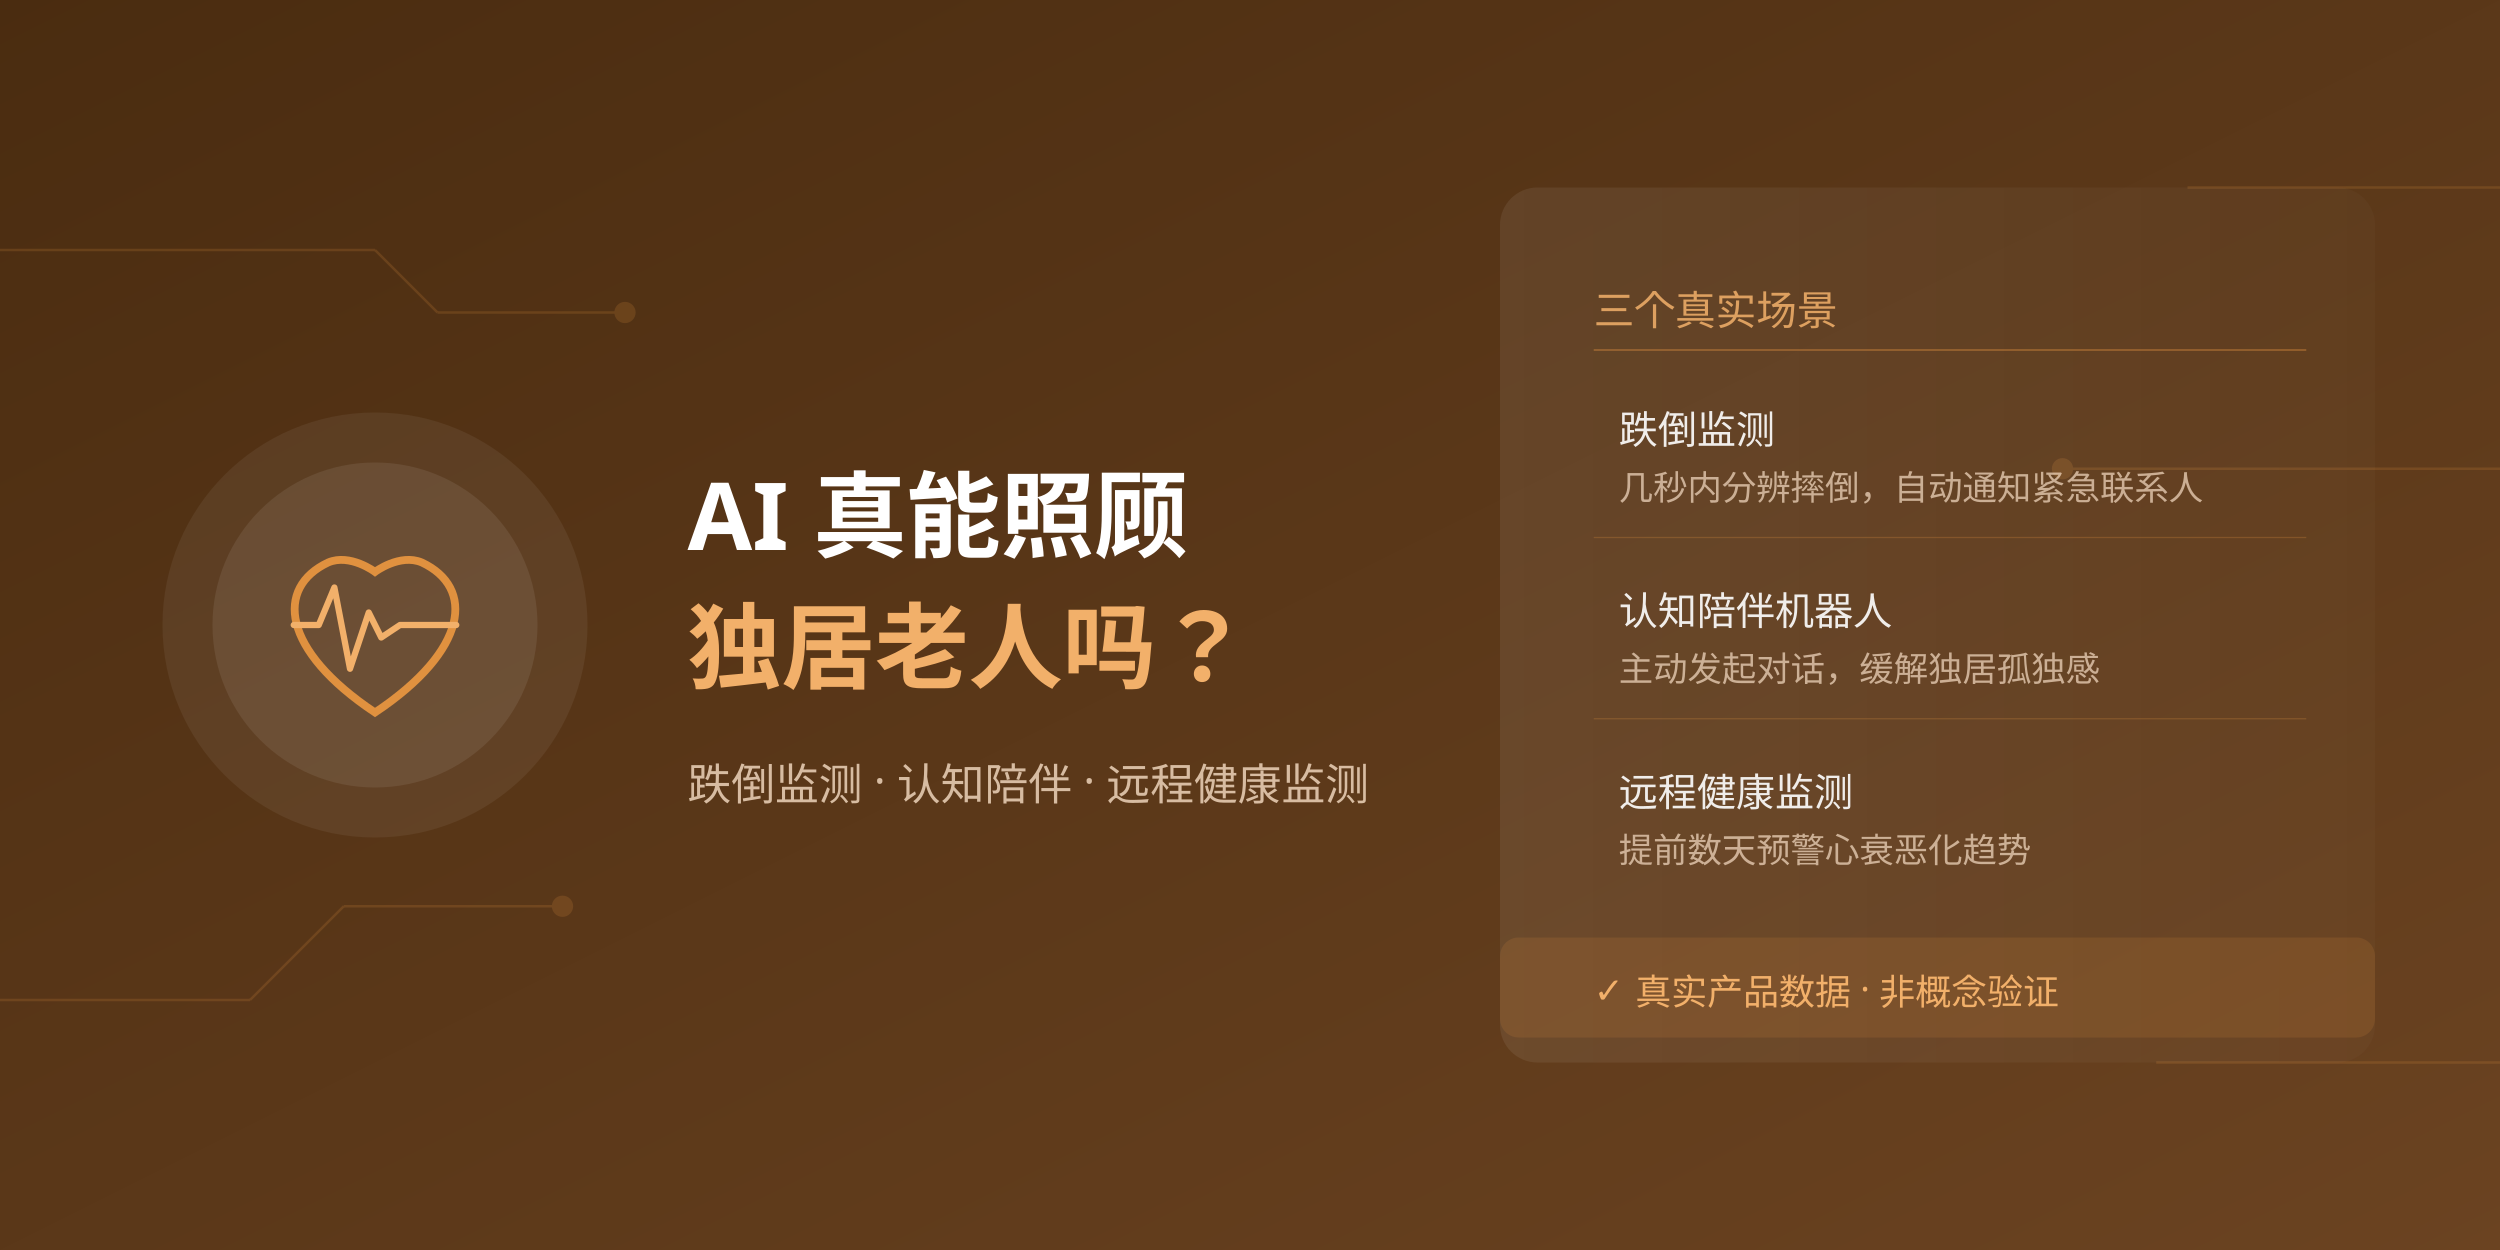
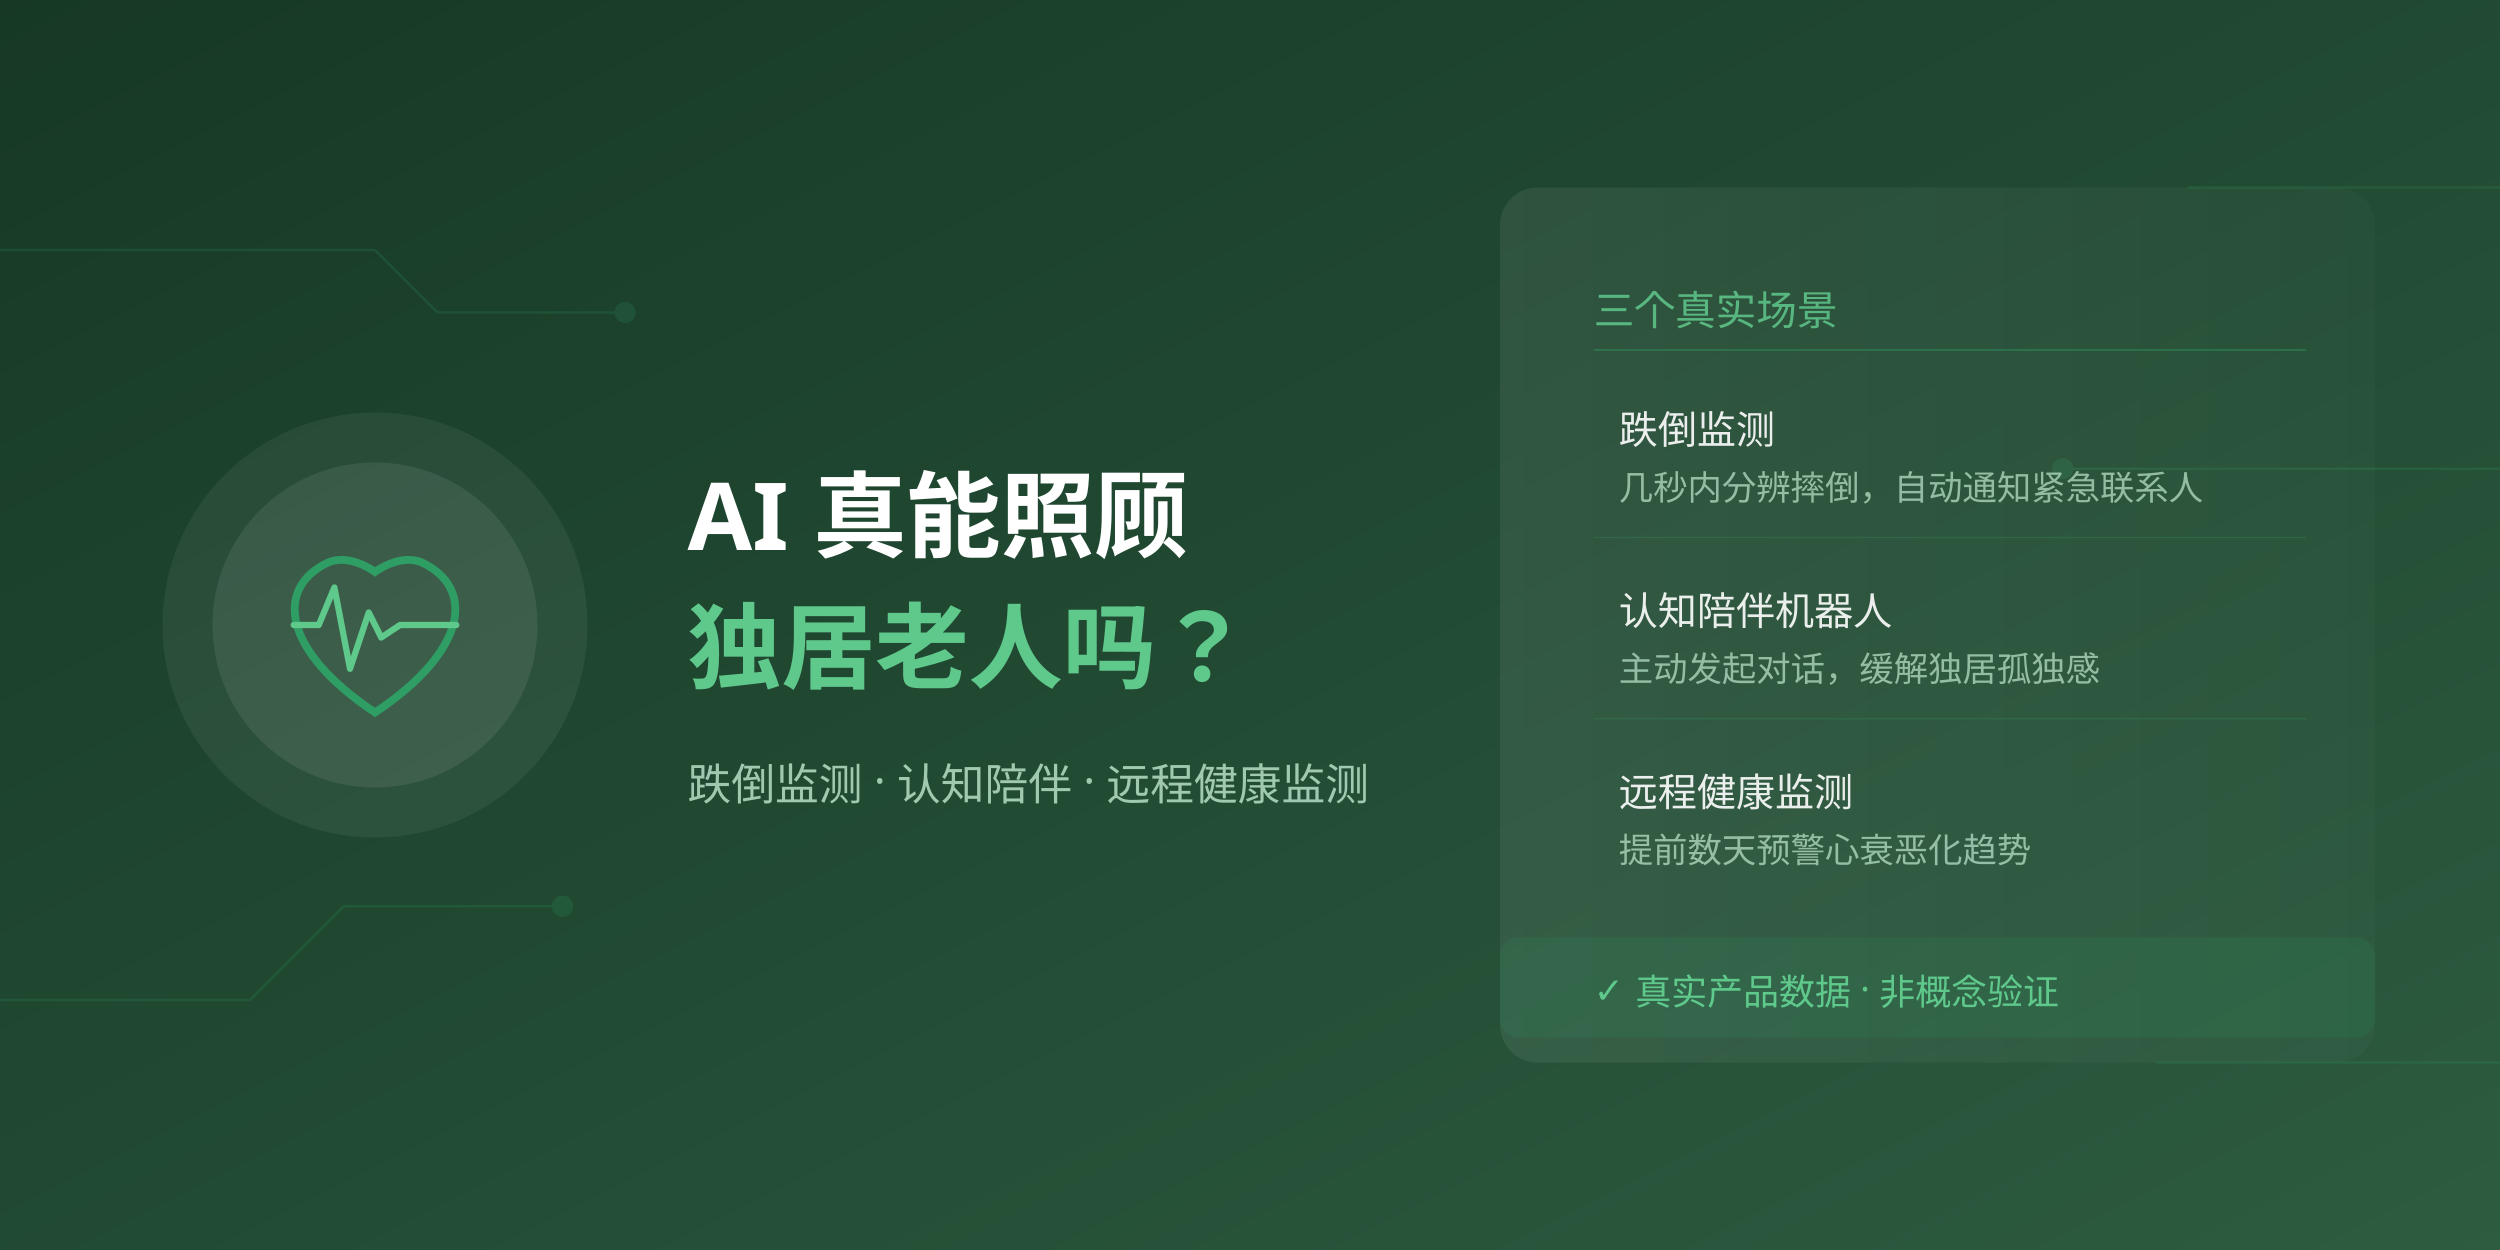
<svg xmlns="http://www.w3.org/2000/svg" width="800" height="400" viewBox="0 0 800 400">
  <defs>
    <linearGradient id="bg" x1="0%" y1="0%" x2="100%" y2="100%">
-       <stop offset="0%" style="stop-color:#4a2c10;stop-opacity:1" />
-       <stop offset="100%" style="stop-color:#6b4321;stop-opacity:1" />
+       <stop offset="0%" style="stop-color:#163825;stop-opacity:1" />
+       <stop offset="100%" style="stop-color:#2d5c40;stop-opacity:1" />
    </linearGradient>
    <linearGradient id="panel" x1="0%" y1="0%" x2="100%" y2="0%">
      <stop offset="0%" style="stop-color:#ffffff;stop-opacity:0.07" />
      <stop offset="100%" style="stop-color:#ffffff;stop-opacity:0.02" />
    </linearGradient>
  </defs>
  <rect width="800" height="400" fill="url(#bg)" />
-   <g stroke="#e0913f" stroke-width="0.8" opacity="0.18">
+   <g stroke="#2f9e64" stroke-width="0.8" opacity="0.18">
    <line x1="0" y1="80" x2="120" y2="80" />
    <line x1="120" y1="80" x2="140" y2="100" />
    <line x1="140" y1="100" x2="200" y2="100" />
-     <circle cx="200" cy="100" r="3" fill="#e0913f" />
+     <circle cx="200" cy="100" r="3" fill="#2f9e64" />
    <line x1="0" y1="320" x2="80" y2="320" />
    <line x1="80" y1="320" x2="110" y2="290" />
    <line x1="110" y1="290" x2="180" y2="290" />
-     <circle cx="180" cy="290" r="3" fill="#e0913f" />
+     <circle cx="180" cy="290" r="3" fill="#2f9e64" />
    <line x1="700" y1="60" x2="800" y2="60" />
    <line x1="690" y1="340" x2="800" y2="340" />
    <line x1="660" y1="150" x2="800" y2="150" />
-     <circle cx="660" cy="150" r="3" fill="#e0913f" />
+     <circle cx="660" cy="150" r="3" fill="#2f9e64" />
  </g>
  <circle cx="120" cy="200" r="68" fill="#ffffff" fill-opacity="0.06" />
  <circle cx="120" cy="200" r="52" fill="#ffffff" fill-opacity="0.08" />
-   <path d="M120 228 C90 208 88 188 105 180 C112 177 120 183 120 183 C120 183 128 177 135 180 C152 188 150 208 120 228Z" fill="none" stroke="#e0913f" stroke-width="2.5" />
-   <polyline points="94,200 102,200 107,188 112,214 118,196 122,204 128,200 146,200" fill="none" stroke="#f2b06a" stroke-width="2" stroke-linejoin="round" stroke-linecap="round" />
+   <path d="M120 228 C90 208 88 188 105 180 C112 177 120 183 120 183 C120 183 128 177 135 180 C152 188 150 208 120 228Z" fill="none" stroke="#2f9e64" stroke-width="2.5" />
+   <polyline points="94,200 102,200 107,188 112,214 118,196 122,204 128,200 146,200" fill="none" stroke="#5fc98c" stroke-width="2" stroke-linejoin="round" stroke-linecap="round" />
  <rect x="480" y="60" width="280" height="280" rx="12" fill="url(#panel)" />
-   <text x="510" y="104" font-family="'PingFang SC','Microsoft YaHei',sans-serif" font-size="13" fill="#f2b06a" opacity="0.85">三个真实场景</text>
-   <line x1="510" y1="112" x2="738" y2="112" stroke="#e0913f" stroke-width="0.6" opacity="0.4" />
+   <text x="510" y="104" font-family="'PingFang SC','Microsoft YaHei',sans-serif" font-size="13" fill="#5fc98c" opacity="0.85">三个真实场景</text>
+   <line x1="510" y1="112" x2="738" y2="112" stroke="#2f9e64" stroke-width="0.6" opacity="0.4" />
  <text x="518" y="142" font-family="'PingFang SC','Microsoft YaHei',sans-serif" font-size="12.5" fill="#ffffff" opacity="0.9">跌倒监测</text>
-   <text x="518" y="160" font-family="'PingFang SC','Microsoft YaHei',sans-serif" font-size="11" fill="#f6ddc4" opacity="0.7">几秒内分辨摔倒，自动通知紧急联系人</text>
-   <line x1="510" y1="172" x2="738" y2="172" stroke="#e0913f" stroke-width="0.4" opacity="0.25" />
+   <text x="518" y="160" font-family="'PingFang SC','Microsoft YaHei',sans-serif" font-size="11" fill="#bfe8cf" opacity="0.7">几秒内分辨摔倒，自动通知紧急联系人</text>
+   <line x1="510" y1="172" x2="738" y2="172" stroke="#2f9e64" stroke-width="0.4" opacity="0.25" />
  <text x="518" y="200" font-family="'PingFang SC','Microsoft YaHei',sans-serif" font-size="12.5" fill="#ffffff" opacity="0.9">认知陪伴机器人</text>
-   <text x="518" y="218" font-family="'PingFang SC','Microsoft YaHei',sans-serif" font-size="11" fill="#f6ddc4" opacity="0.7">主动发起对话，缓解独居孤独感</text>
-   <line x1="510" y1="230" x2="738" y2="230" stroke="#e0913f" stroke-width="0.4" opacity="0.25" />
+   <text x="518" y="218" font-family="'PingFang SC','Microsoft YaHei',sans-serif" font-size="11" fill="#bfe8cf" opacity="0.7">主动发起对话，缓解独居孤独感</text>
+   <line x1="510" y1="230" x2="738" y2="230" stroke="#2f9e64" stroke-width="0.4" opacity="0.25" />
  <text x="518" y="258" font-family="'PingFang SC','Microsoft YaHei',sans-serif" font-size="12.5" fill="#ffffff" opacity="0.9">远程健康监测</text>
-   <text x="518" y="276" font-family="'PingFang SC','Microsoft YaHei',sans-serif" font-size="11" fill="#f6ddc4" opacity="0.7">提前数天预警心衰恶化趋势</text>
-   <rect x="480" y="300" width="280" height="32" rx="6" fill="#e0913f" fill-opacity="0.15" />
-   <text x="510" y="321" font-family="'PingFang SC','Microsoft YaHei',sans-serif" font-size="11.5" fill="#f2b06a">✓ 真实产品数据 · 非概念验证</text>
+   <text x="518" y="276" font-family="'PingFang SC','Microsoft YaHei',sans-serif" font-size="11" fill="#bfe8cf" opacity="0.7">提前数天预警心衰恶化趋势</text>
+   <rect x="480" y="300" width="280" height="32" rx="6" fill="#2f9e64" fill-opacity="0.15" />
+   <text x="510" y="321" font-family="'PingFang SC','Microsoft YaHei',sans-serif" font-size="11.5" fill="#5fc98c">✓ 真实产品数据 · 非概念验证</text>
  <text x="220" y="176" font-family="'PingFang SC','Microsoft YaHei',sans-serif" font-size="30" font-weight="700" fill="#ffffff">AI 真能照顾</text>
-   <text x="220" y="218" font-family="'PingFang SC','Microsoft YaHei',sans-serif" font-size="30" font-weight="700" fill="#f2b06a">独居老人吗？</text>
-   <text x="220" y="256" font-family="'PingFang SC','Microsoft YaHei',sans-serif" font-size="14" fill="#f6ddc4" opacity="0.8">跌倒监测 · 认知陪伴 · 远程健康监测</text>
+   <text x="220" y="218" font-family="'PingFang SC','Microsoft YaHei',sans-serif" font-size="30" font-weight="700" fill="#5fc98c">独居老人吗？</text>
+   <text x="220" y="256" font-family="'PingFang SC','Microsoft YaHei',sans-serif" font-size="14" fill="#bfe8cf" opacity="0.8">跌倒监测 · 认知陪伴 · 远程健康监测</text>
</svg>
